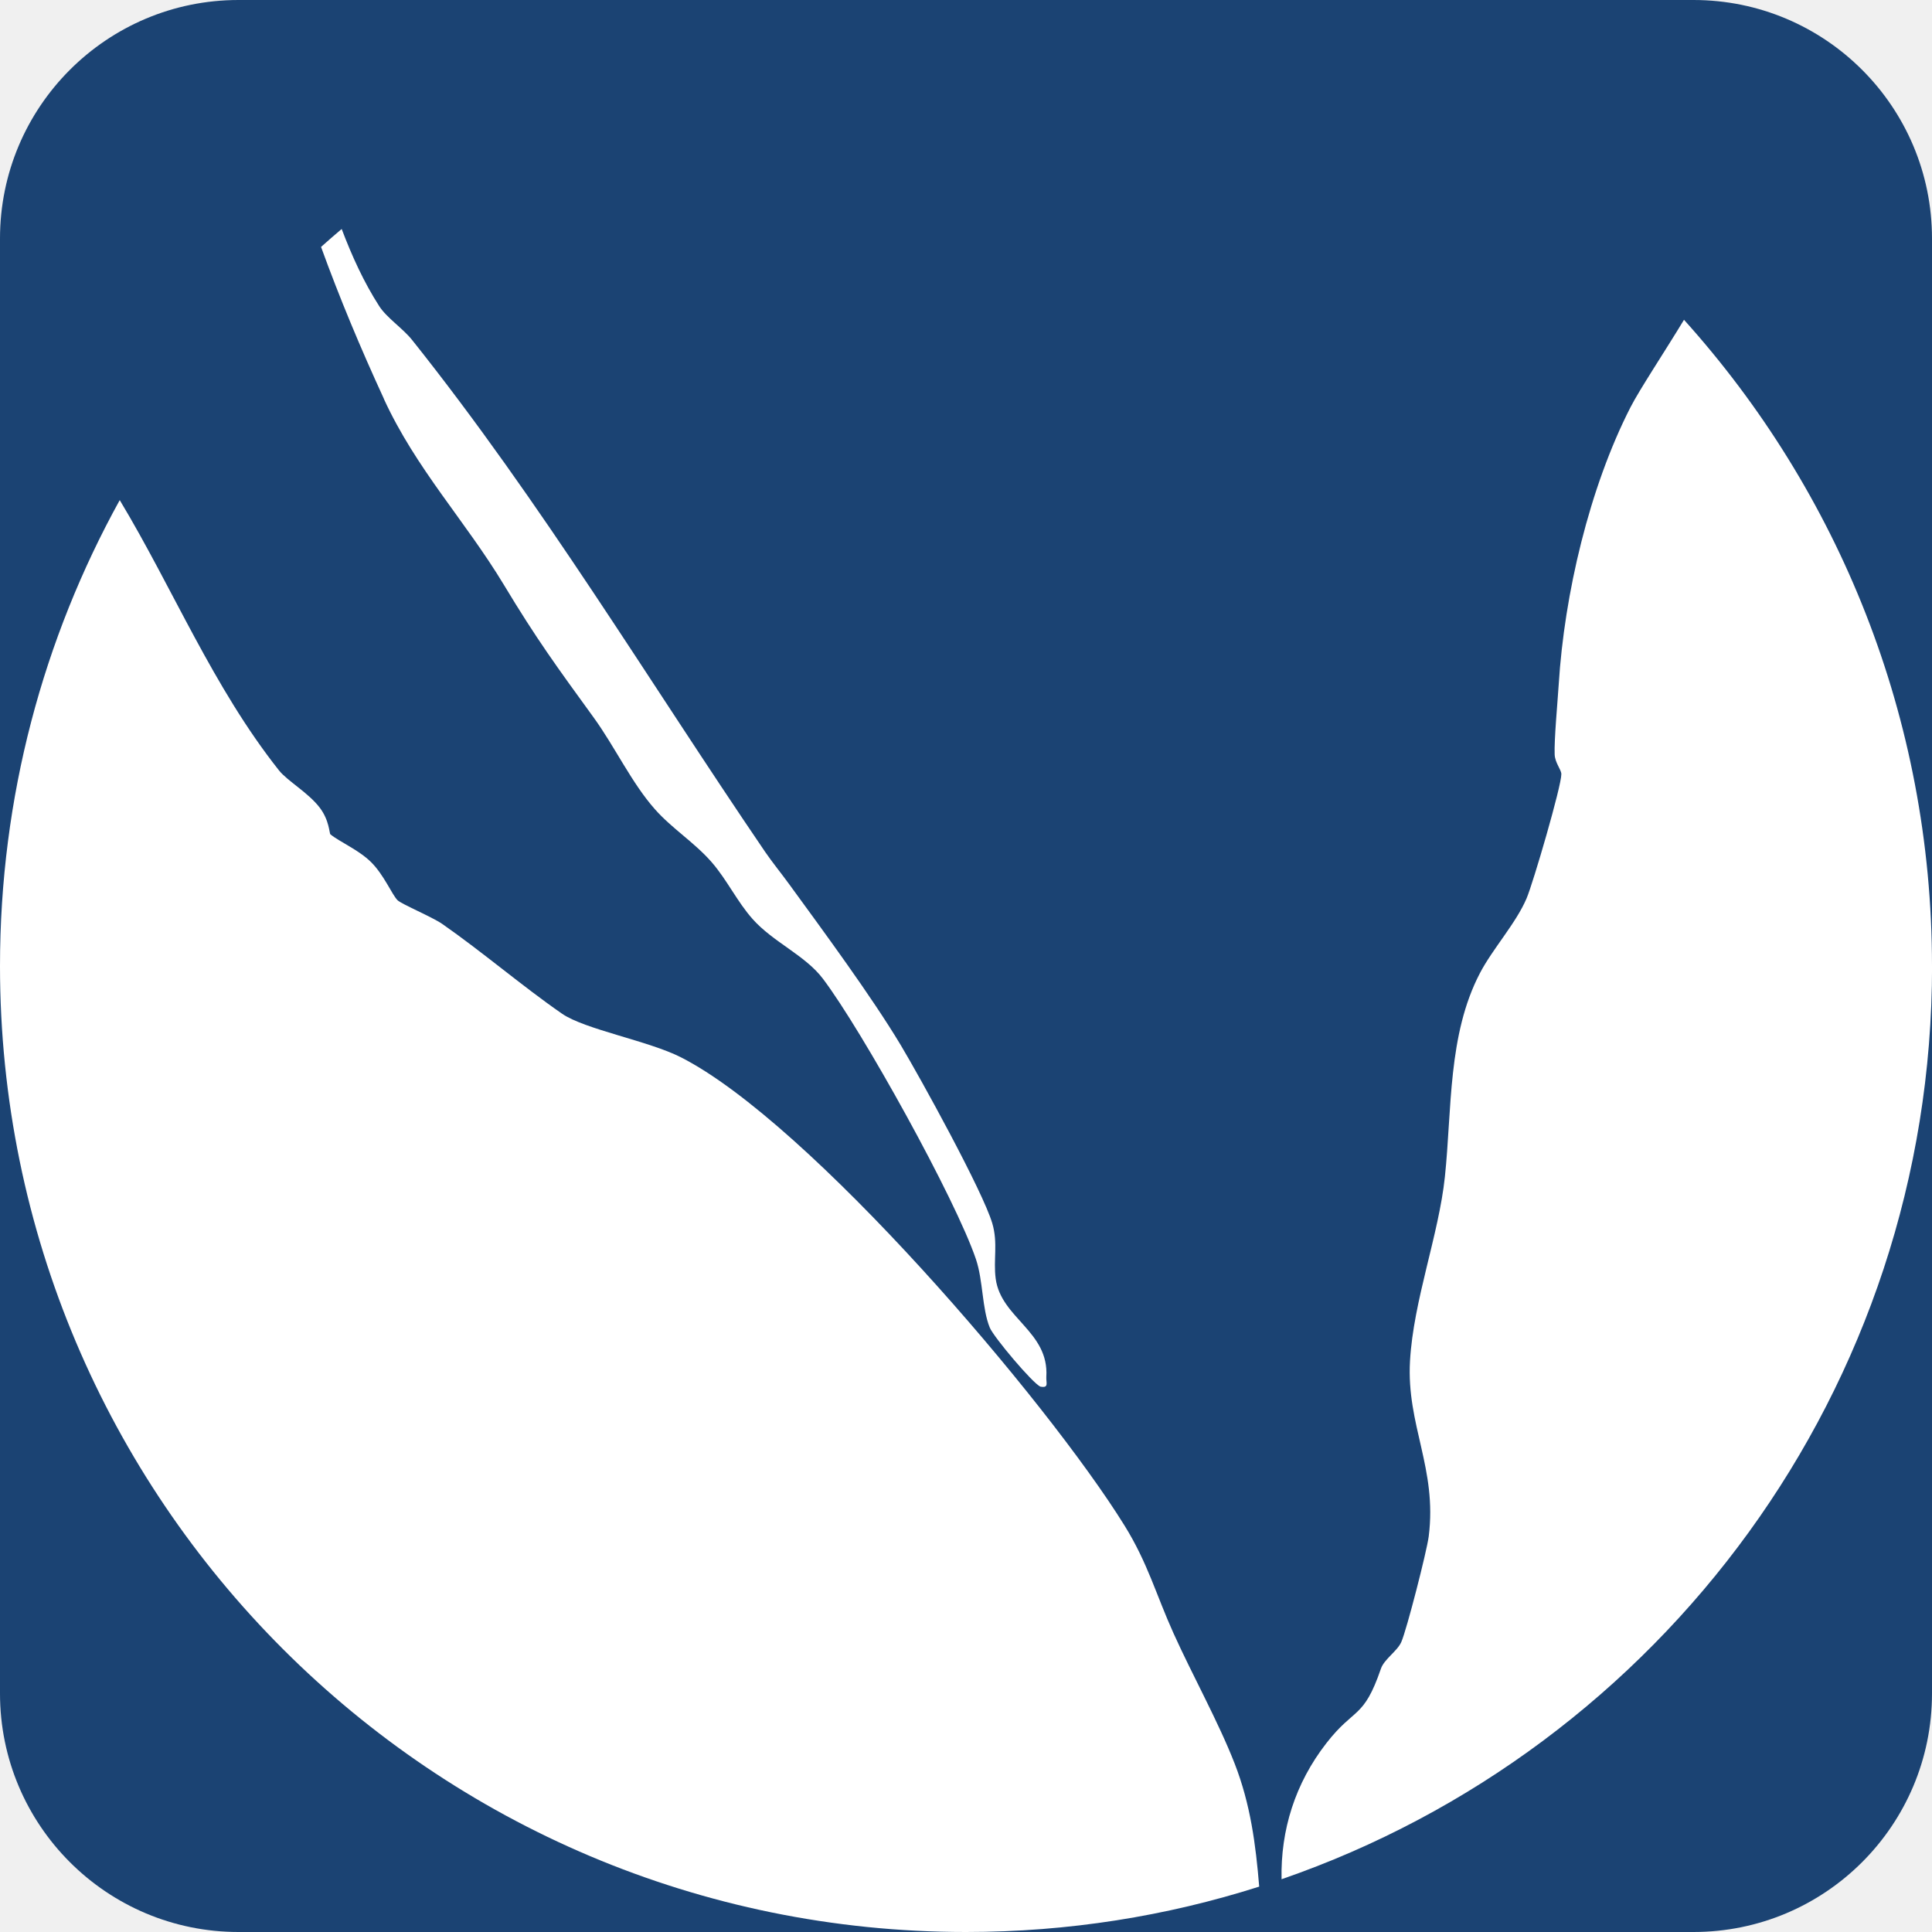
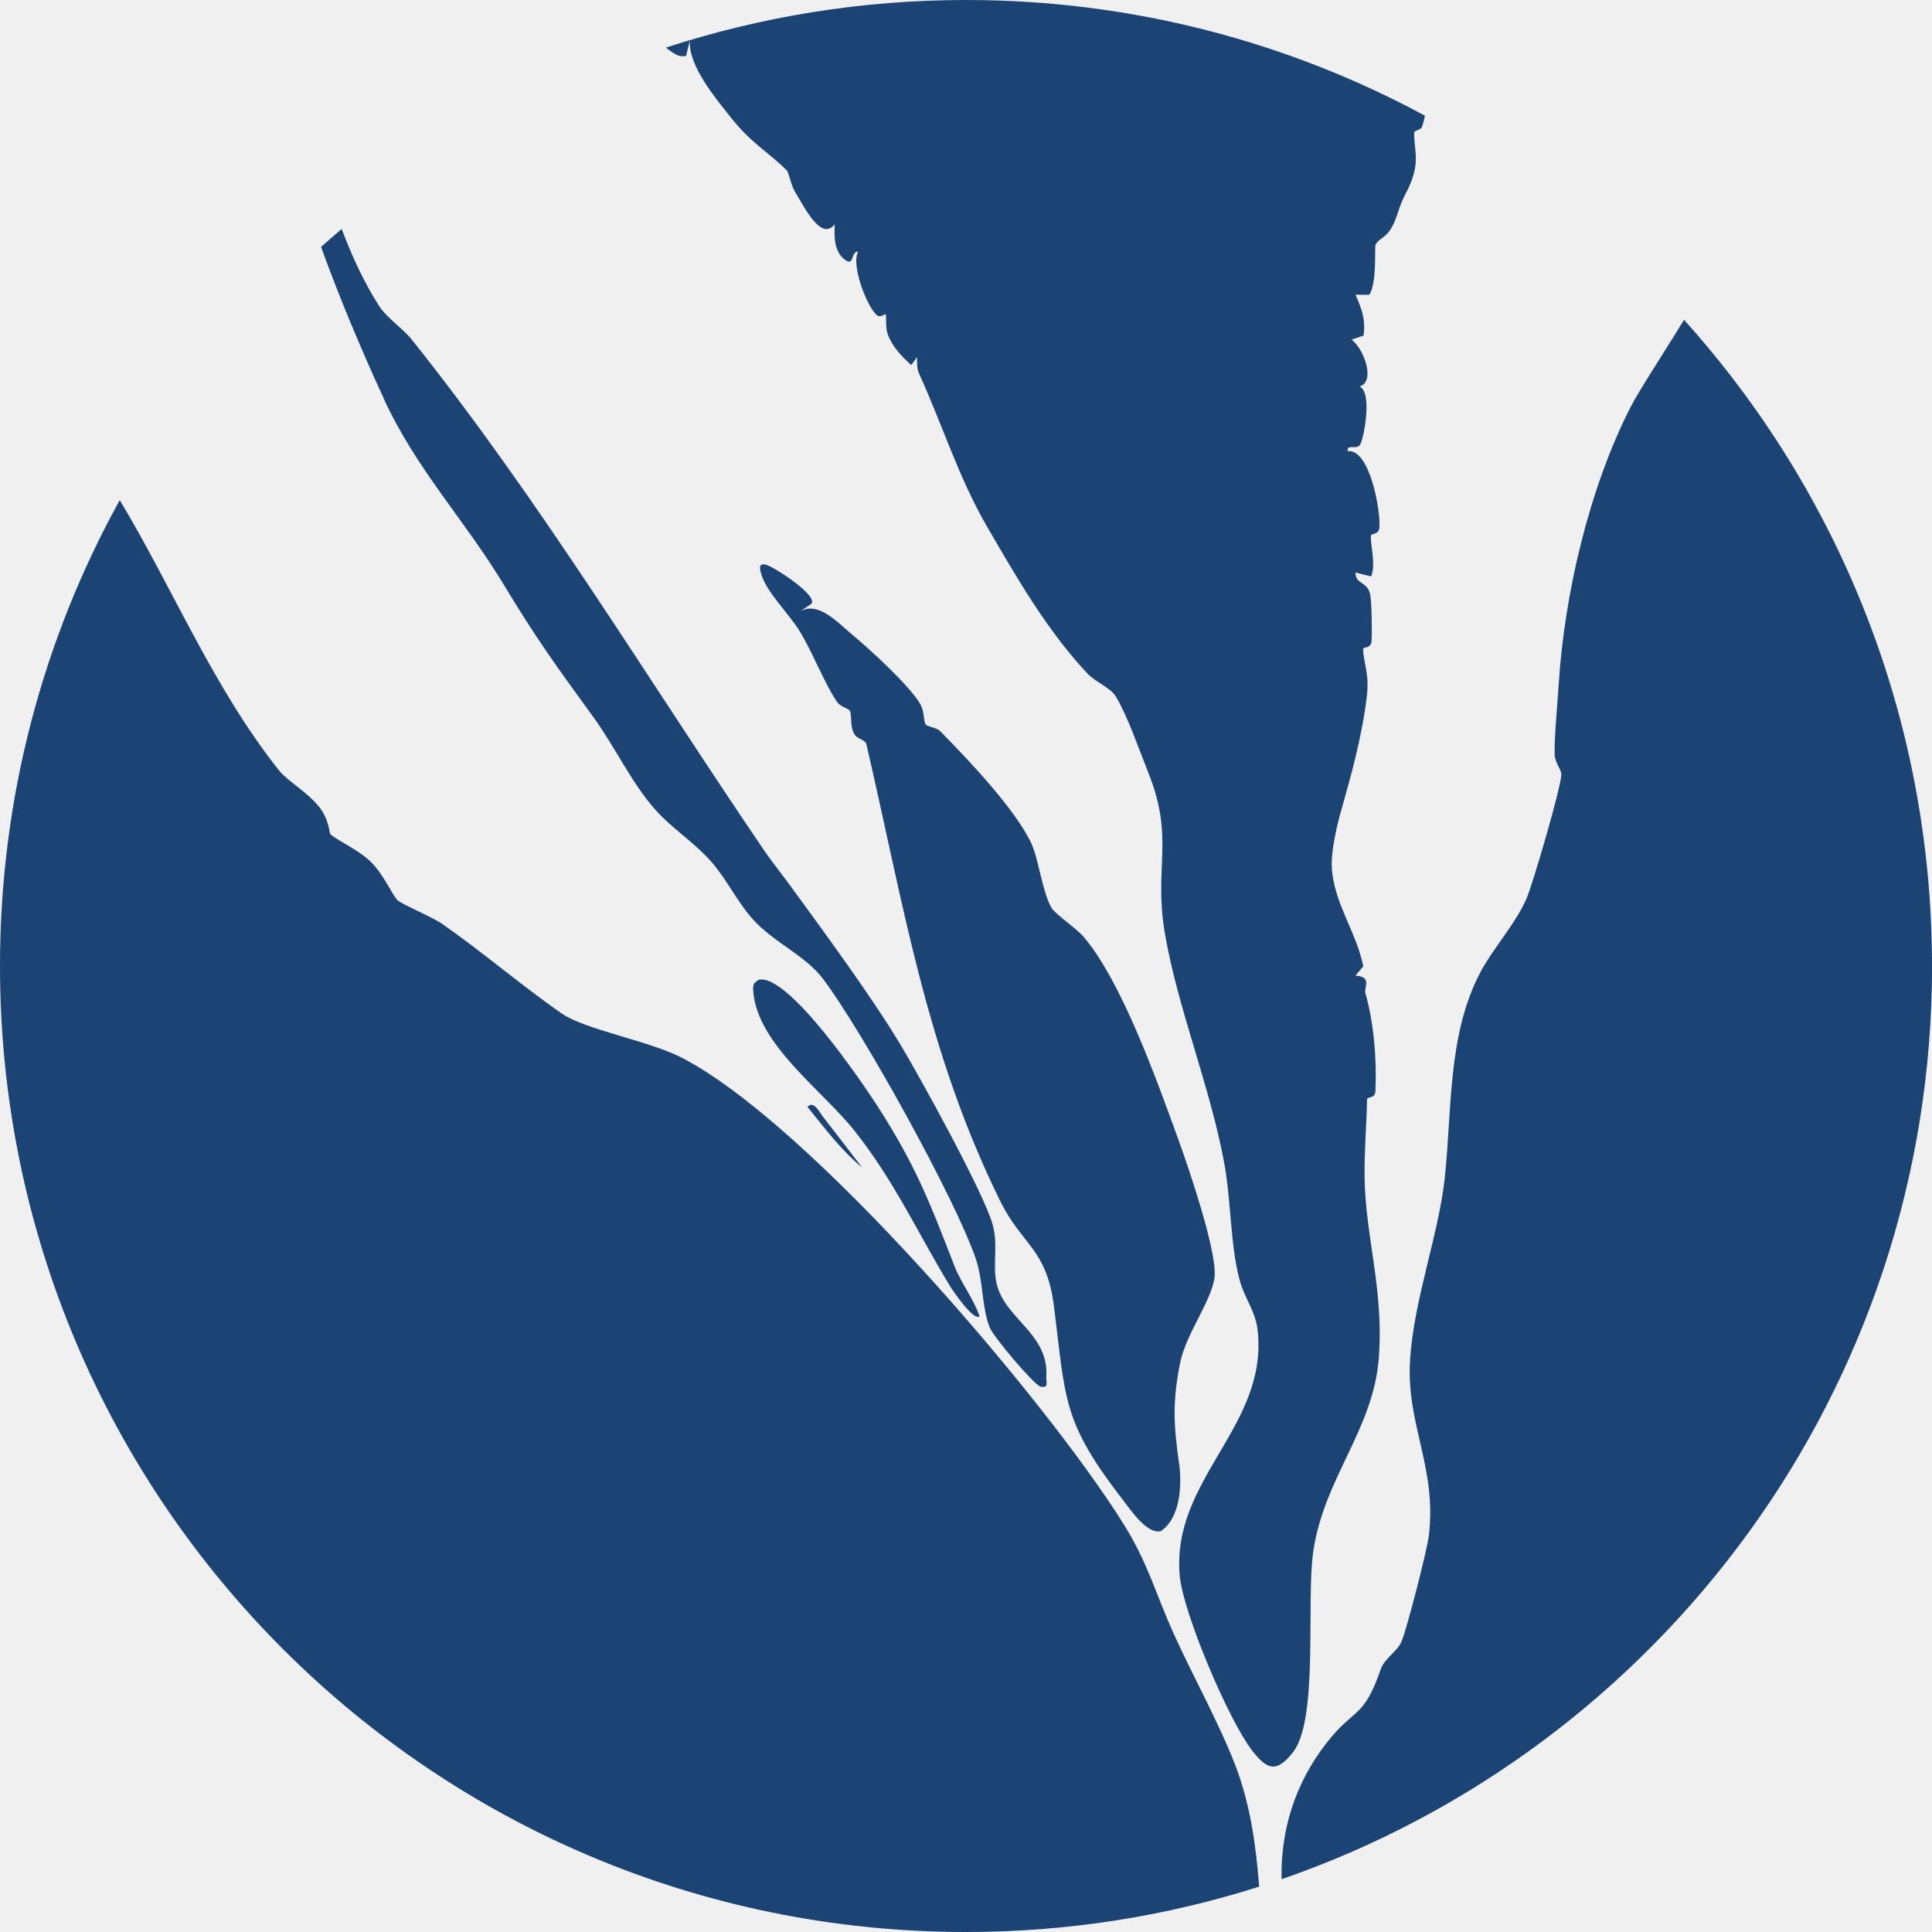
- <svg xmlns="http://www.w3.org/2000/svg" viewBox="0 0 324 324">
-   <rect width="324" height="324" rx="40" fill="#1b4373" />
-   <path fill="#ffffff" d="M196.79,273.88c-2.91-6.44-4.31-11.77-8.21-18.05-13.06-21.05-52.89-67.61-74.41-78.53-5.44-2.76-16.11-4.66-19.93-7.31-6.62-4.58-13.31-10.33-20.07-15.04-1.65-1.15-6.86-3.34-7.5-3.98-.93-.93-2.27-4.24-4.44-6.39-2.08-2.06-5.27-3.39-6.82-4.66-.19-.16-.17-2.34-1.78-4.46-1.91-2.52-5.44-4.49-6.85-6.27-11.09-14.01-17.74-30.43-26.7-45.32C7.28,107.04,0,133.67,0,162c0,89.47,72.53,162,162,162,17.15,0,33.66-2.67,49.17-7.61-.58-7.07-1.46-13.81-4.11-20.62-2.72-6.99-7.08-14.82-10.27-21.89Z" />
-   <path fill="#ffffff" d="M64.39,66.93c5.37,11.68,13.63,20.41,20.09,31.11,5.54,9.2,8.92,13.8,15.1,22.32,3.53,4.87,6.36,10.96,10.25,15.35,2.86,3.24,6.6,5.54,9.51,8.87,2.57,2.95,4.28,6.63,6.87,9.54,3.44,3.88,8.81,6.07,11.79,10.01,6.58,8.7,22.24,36.92,25.67,47.05,1.21,3.58,1,8.26,2.32,11.47.64,1.56,7.18,9.34,8.49,9.89,1.47.28.93-.65.99-1.64.48-7.63-7.6-9.83-8.49-16.46-.42-3.17.41-5.96-.57-9.28-1.59-5.39-12.02-24.32-15.37-29.92-4.88-8.14-13.11-19.3-18.68-26.94-1.32-1.82-2.79-3.61-4.06-5.46-19.6-28.78-37.47-58.59-59.21-85.85-1.54-1.93-4.24-3.69-5.5-5.66-2.56-3.98-4.56-8.36-6.29-12.93-1.17.99-2.32,1.99-3.46,3.01,3.11,8.56,6.61,16.94,10.56,25.51Z" />
-   <path fill="#ffffff" d="M324,162c0-41.67-15.74-79.66-41.59-108.37-3.17,5.24-7.49,11.75-8.98,14.68-6.9,13.5-11.09,31.36-12.03,46.45-.19,2.98-.78,9.33-.68,11.77.06,1.42,1.11,2.52,1.12,3.29.03,1.97-4.72,18.22-5.83,20.84-1.78,4.18-5.69,8.45-7.82,12.53-5.41,10.35-4.69,22.89-5.88,34.16-1.02,9.76-5.27,20.71-5.85,30.9-.61,10.76,4.58,18,3.14,29.4-.31,2.46-3.69,15.66-4.6,17.72-.67,1.53-2.88,2.88-3.42,4.48-2.92,8.52-4.42,6.4-9.15,12.49-5.24,6.74-7.68,14.57-7.51,22.81,63.49-21.93,109.09-82.21,109.09-153.15Z" />
+ <svg xmlns="http://www.w3.org/2000/svg" id="Layer_1" data-name="Layer 1" viewBox="0 0 324 324">
+   <defs>
+     <style>
+       .cls-1 {
+         fill: #1b4373;
+       }
+     </style>
+   </defs>
+   <path class="cls-1" d="M196.79,273.88c-2.91-6.44-4.31-11.77-8.21-18.05-13.06-21.05-52.89-67.61-74.41-78.53-5.44-2.76-16.11-4.66-19.93-7.31-6.62-4.58-13.31-10.33-20.07-15.04-1.65-1.15-6.86-3.34-7.5-3.98-.93-.93-2.27-4.24-4.44-6.39-2.08-2.06-5.27-3.39-6.82-4.66-.19-.16-.17-2.34-1.78-4.46-1.91-2.52-5.44-4.49-6.85-6.27-11.09-14.01-17.74-30.43-26.7-45.32C7.28,107.04,0,133.67,0,162c0,89.47,72.53,162,162,162,17.15,0,33.66-2.67,49.17-7.61-.58-7.07-1.46-13.81-4.11-20.62-2.72-6.99-7.08-14.82-10.27-21.89Z" />
+   <path class="cls-1" d="M64.39,66.93c5.37,11.68,13.63,20.41,20.09,31.11,5.54,9.2,8.92,13.8,15.1,22.32,3.53,4.87,6.36,10.96,10.25,15.35,2.86,3.24,6.6,5.54,9.51,8.87,2.57,2.95,4.28,6.63,6.87,9.54,3.44,3.88,8.81,6.07,11.79,10.01,6.58,8.7,22.24,36.92,25.67,47.05,1.21,3.58,1,8.26,2.32,11.47.64,1.56,7.18,9.34,8.49,9.89,1.47.28.93-.65.99-1.64.48-7.63-7.6-9.83-8.49-16.46-.42-3.17.41-5.96-.57-9.28-1.59-5.39-12.02-24.32-15.37-29.92-4.88-8.14-13.11-19.3-18.68-26.94-1.32-1.82-2.79-3.61-4.06-5.46-19.6-28.78-37.47-58.59-59.21-85.85-1.54-1.93-4.24-3.69-5.5-5.66-2.56-3.98-4.56-8.36-6.29-12.93-1.17.99-2.32,1.99-3.46,3.01,3.11,8.56,6.61,16.94,10.56,25.51Z" />
+   <path class="cls-1" d="M324,162c0-41.67-15.74-79.66-41.59-108.37-3.17,5.24-7.49,11.75-8.98,14.68-6.9,13.5-11.09,31.36-12.03,46.45-.19,2.98-.78,9.33-.68,11.77.06,1.42,1.11,2.52,1.12,3.29.03,1.97-4.72,18.22-5.83,20.84-1.78,4.18-5.69,8.45-7.82,12.53-5.41,10.35-4.69,22.89-5.88,34.16-1.02,9.76-5.27,20.71-5.85,30.9-.61,10.76,4.58,18,3.14,29.4-.31,2.46-3.69,15.66-4.6,17.72-.67,1.53-2.88,2.88-3.42,4.48-2.92,8.52-4.42,6.4-9.15,12.49-5.24,6.74-7.68,14.57-7.51,22.81,63.49-21.93,109.09-82.21,109.09-153.15Z" />
+   <path class="cls-1" d="M115.05,9.38l.65-2.63c-.35,4.19,4.27,9.69,6.96,13.07,3.41,4.29,6.32,5.78,9.29,8.76.35.36.71,2.52,1.36,3.56,1.43,2.29,4.37,8.49,6.68,5.45-.11,2.01-.13,4.56,1.64,5.92,1.73,1.34.93-1.31,2.3-1.32-1.33,2.2,1.65,9.8,3.29,10.77.45.27,1.27-.33,1.31-.27.16.27-.07,2.22.32,3.3.77,2.15,2.32,3.73,3.96,5.23l.97-1.31c.04.85-.04,1.88.31,2.65,3.93,8.58,6.66,17.56,11.53,25.92,4.77,8.19,9.98,17.3,16.8,24.53,1.28,1.36,3.85,2.34,4.72,3.81,2,3.35,3.95,9.05,5.45,12.8,4.43,11.06.86,15.82,2.76,26.9,2.17,12.65,7.61,25.72,9.97,38.6,1.16,6.35,1,13.88,2.61,19.71.8,2.89,2.61,5.03,2.97,8.19,1.86,16.21-14.55,25-13.05,41.28.58,6.27,8.22,24.22,12.11,29.24,2.54,3.28,4.1,3.81,6.84.37,4.42-5.56,2.17-25.47,3.47-33.94,1.88-12.29,10.09-20.29,10.97-32.36.83-11.43-2.26-20.2-2.4-30.19-.06-4.29.34-8.89.42-13.08,0-.44,1.34-.06,1.4-1.33.25-5.22-.26-11.5-1.68-16.46-.28-.98,1.2-2.75-1.67-2.94l1.32-1.55c-1.18-5.94-5.2-10.93-5.3-17.13-.04-2.21.8-6.21,1.41-8.37,1.83-6.47,3.67-12.92,4.49-19.89.44-3.75-.62-5.69-.63-7.84,0-.39,1.33,0,1.41-1.32.1-1.51.03-6.47-.22-7.77-.44-2.31-2.46-1.63-2.47-3.73l2.62.66c.85-2.13-.17-5.29-.03-6.81.04-.48,1.28-.11,1.41-1.36.27-2.52-1.53-13.27-5.31-12.84-.18-1.27,1.42-.18,2.04-1.03.7-.96,2.15-9.04-.08-9.8,2.81-.83.72-6.4-1.31-7.87l2.01-.68c.36-2.77-.3-4.46-1.35-6.86l2.3.02c1.36-1.98.84-8.06,1.07-8.43.97-1.55,2.3-.89,3.69-5.22,1-3.12,1.56-3.37,2.35-5.51,1.31-3.56.39-5.22.43-8.05,0-.39,1.08-.39,1.27-.88.25-.64.41-1.29.53-1.95C216.05,7.03,189.85,0,162,0c-17.57,0-34.48,2.81-50.32,7.98.37.3.72.57,1.04.77.81.52,1.3.81,2.33.63Z" />
+   <path class="cls-1" d="M147.23,185.61c-2.6-4.03-15.03-22.41-19.99-21.3-1.03.63-.99,1.01-.9,2.09.74,8.78,11.61,16.5,16.92,23.18,6.68,8.39,10.63,17.16,16,26.01.47.78,4.05,6.07,5.02,5.15-1.04-3.01-3.12-5.57-4.26-8.53-4.07-10.53-6.49-16.81-12.79-26.59Z" />
+   <path class="cls-1" d="M197.72,245.39c-.88-6.4-1.15-10.18.21-16.93.98-4.86,5.6-10.82,5.78-14.62.21-4.5-4.37-18-6.12-22.8-3.5-9.65-9.52-26.59-15.91-33.98-1.24-1.43-4.76-3.8-5.34-4.81-1.55-2.72-2.14-8.06-3.35-10.73-2.59-5.68-10.74-14.27-15.31-18.89-.67-.68-2.15-.72-2.45-1.15-.36-.51-.19-2.17-.88-3.38-1.74-3.05-8.57-9.3-11.36-11.61-2.48-2.04-5.75-5.8-8.89-3.91l1.96-1.31c1.22-1.37-6.19-6.16-7.56-6.55-1.36-.39-1.07.7-.85,1.5.83,3.01,4.57,6.61,6.33,9.43,2.34,3.76,4.15,8.73,6.37,12.03.6.89,1.92,1.11,2.13,1.47.5.85-.07,2.64.88,4.08.47.72,1.76.86,1.91,1.49,6.29,26.99,9.96,51.22,22.4,76.57,3.73,7.61,7.85,8.03,9.09,17.83,1.98,15.71,1.35,19.23,11.55,32.42,1.31,1.69,4.05,5.81,6.38,5.23,3.28-2.23,3.54-7.75,3.05-11.37Z" />
+   <path class="cls-1" d="M135.4,185.61c2.84,3.5,5.65,7.28,9.18,10.18l-6.28-8.15c-.8-.83-1.69-3.22-2.89-2.03Z" />
</svg>
